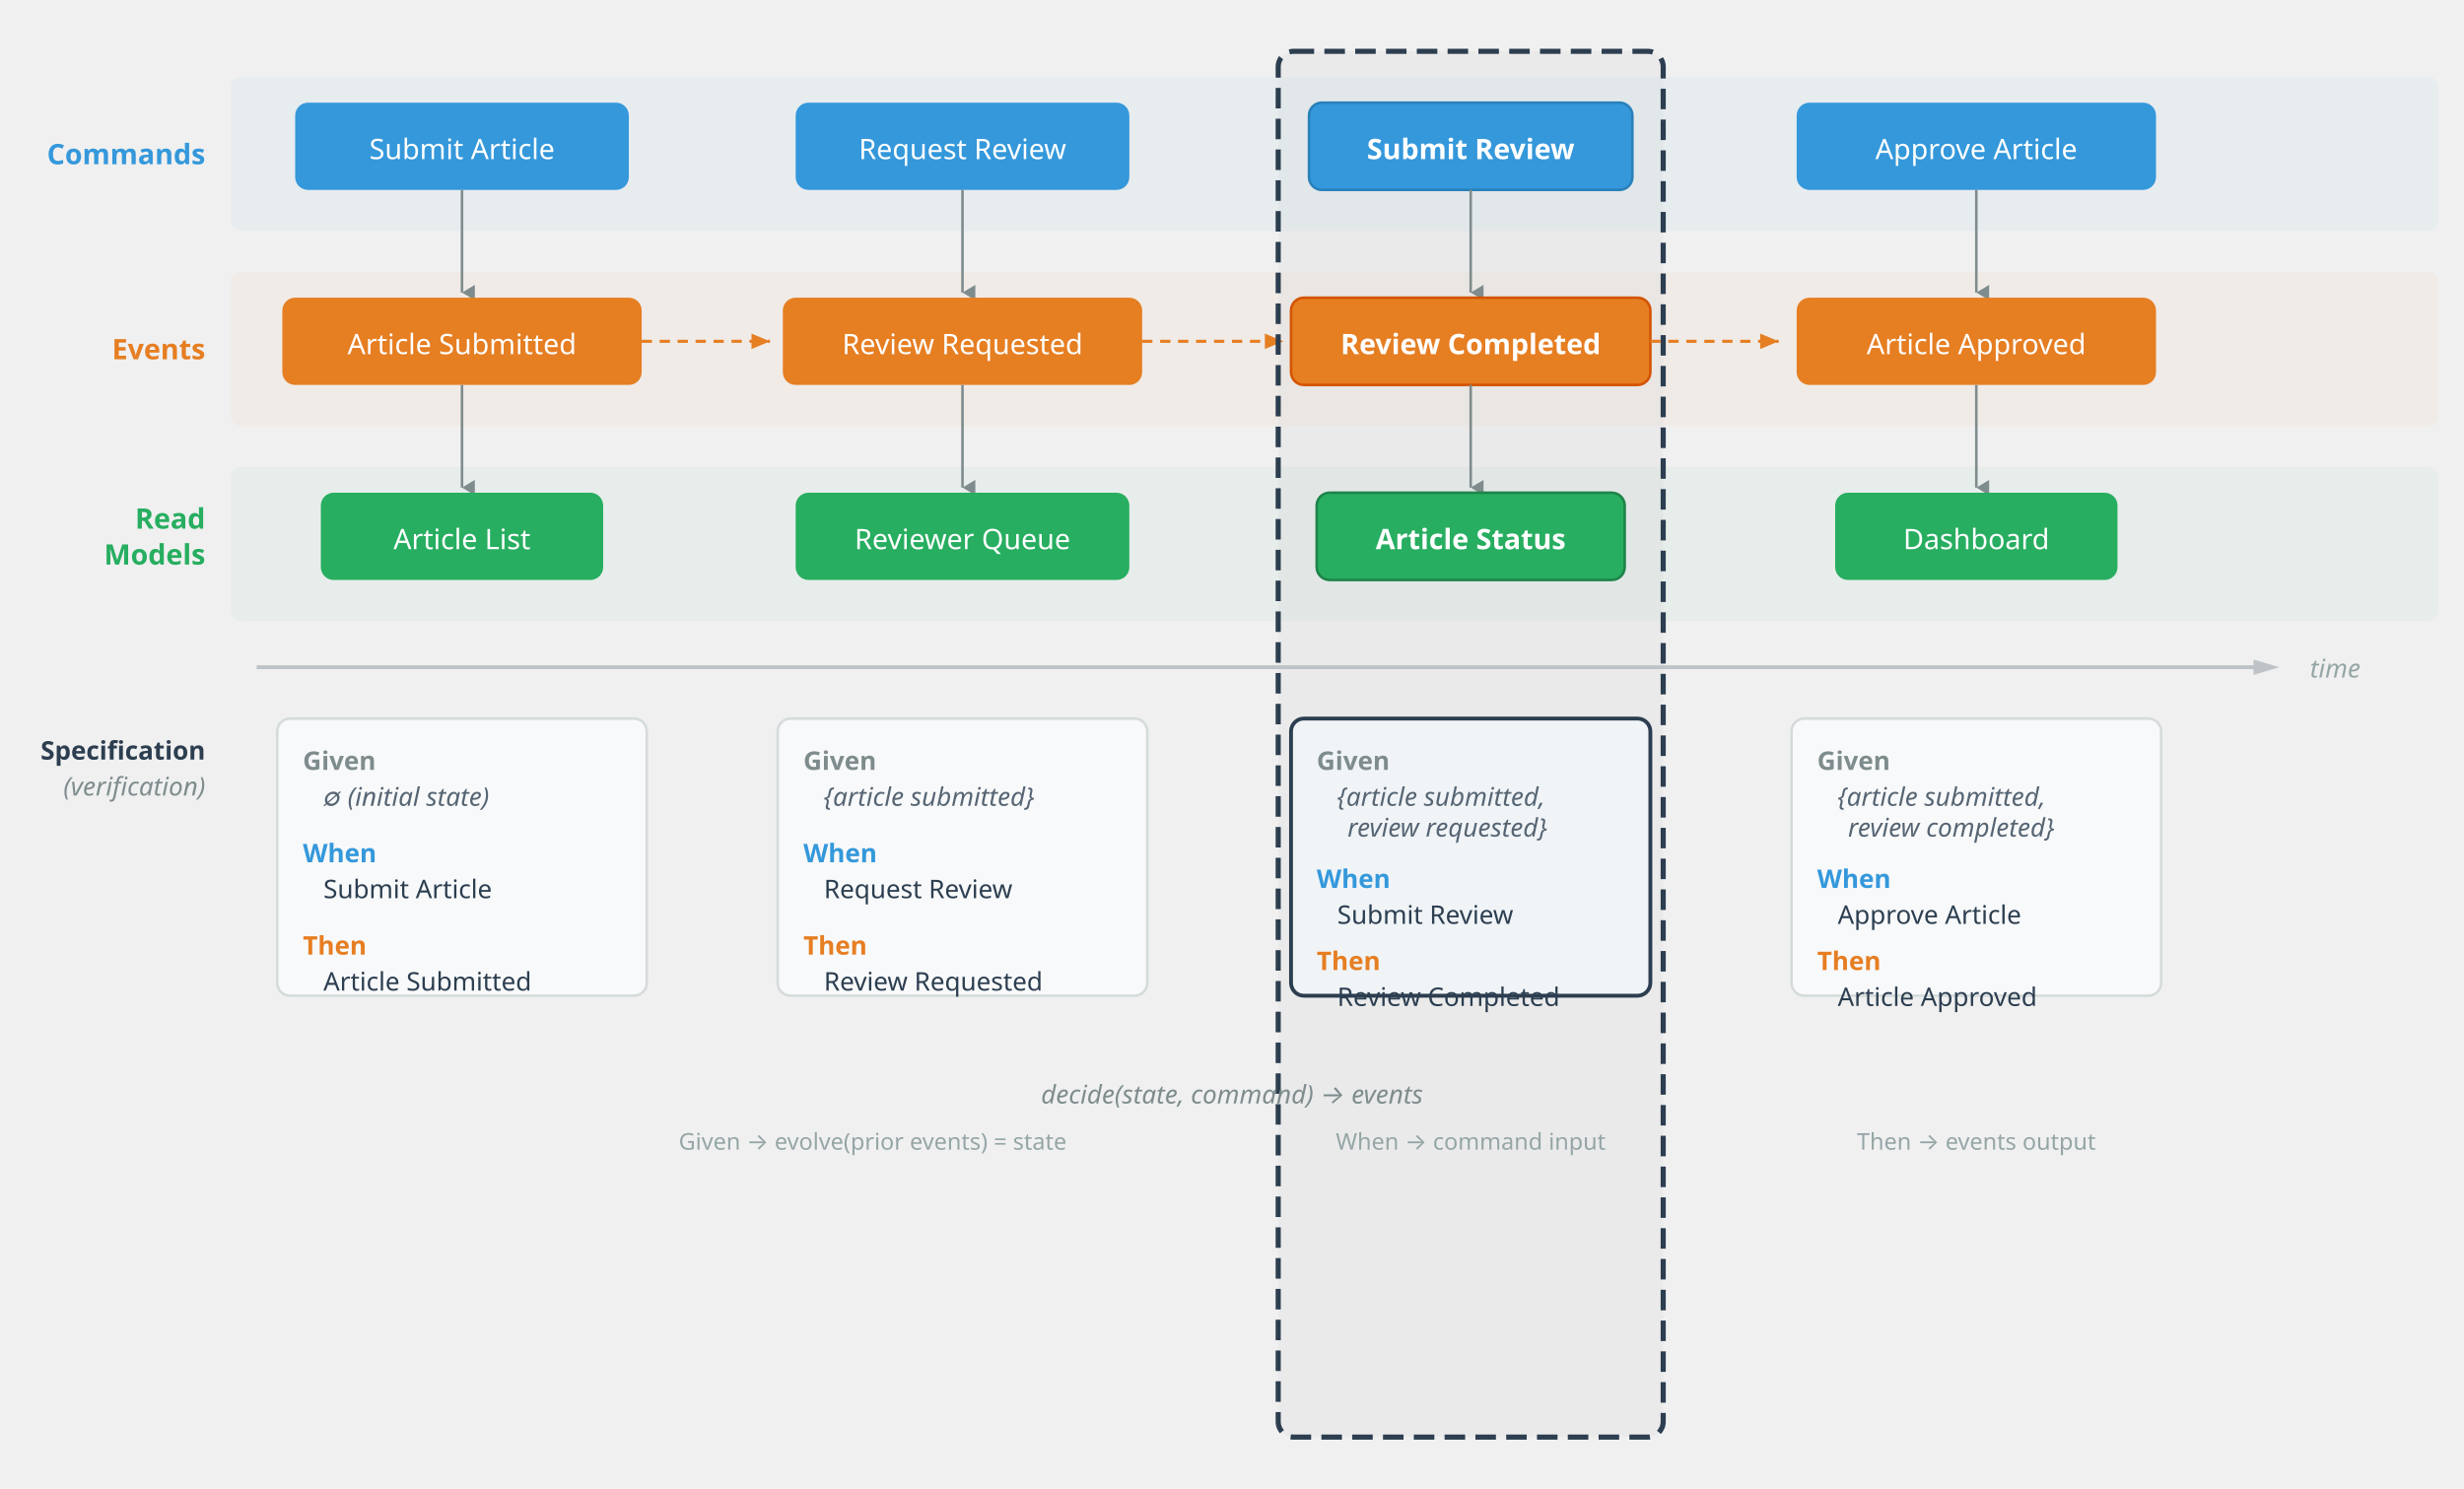
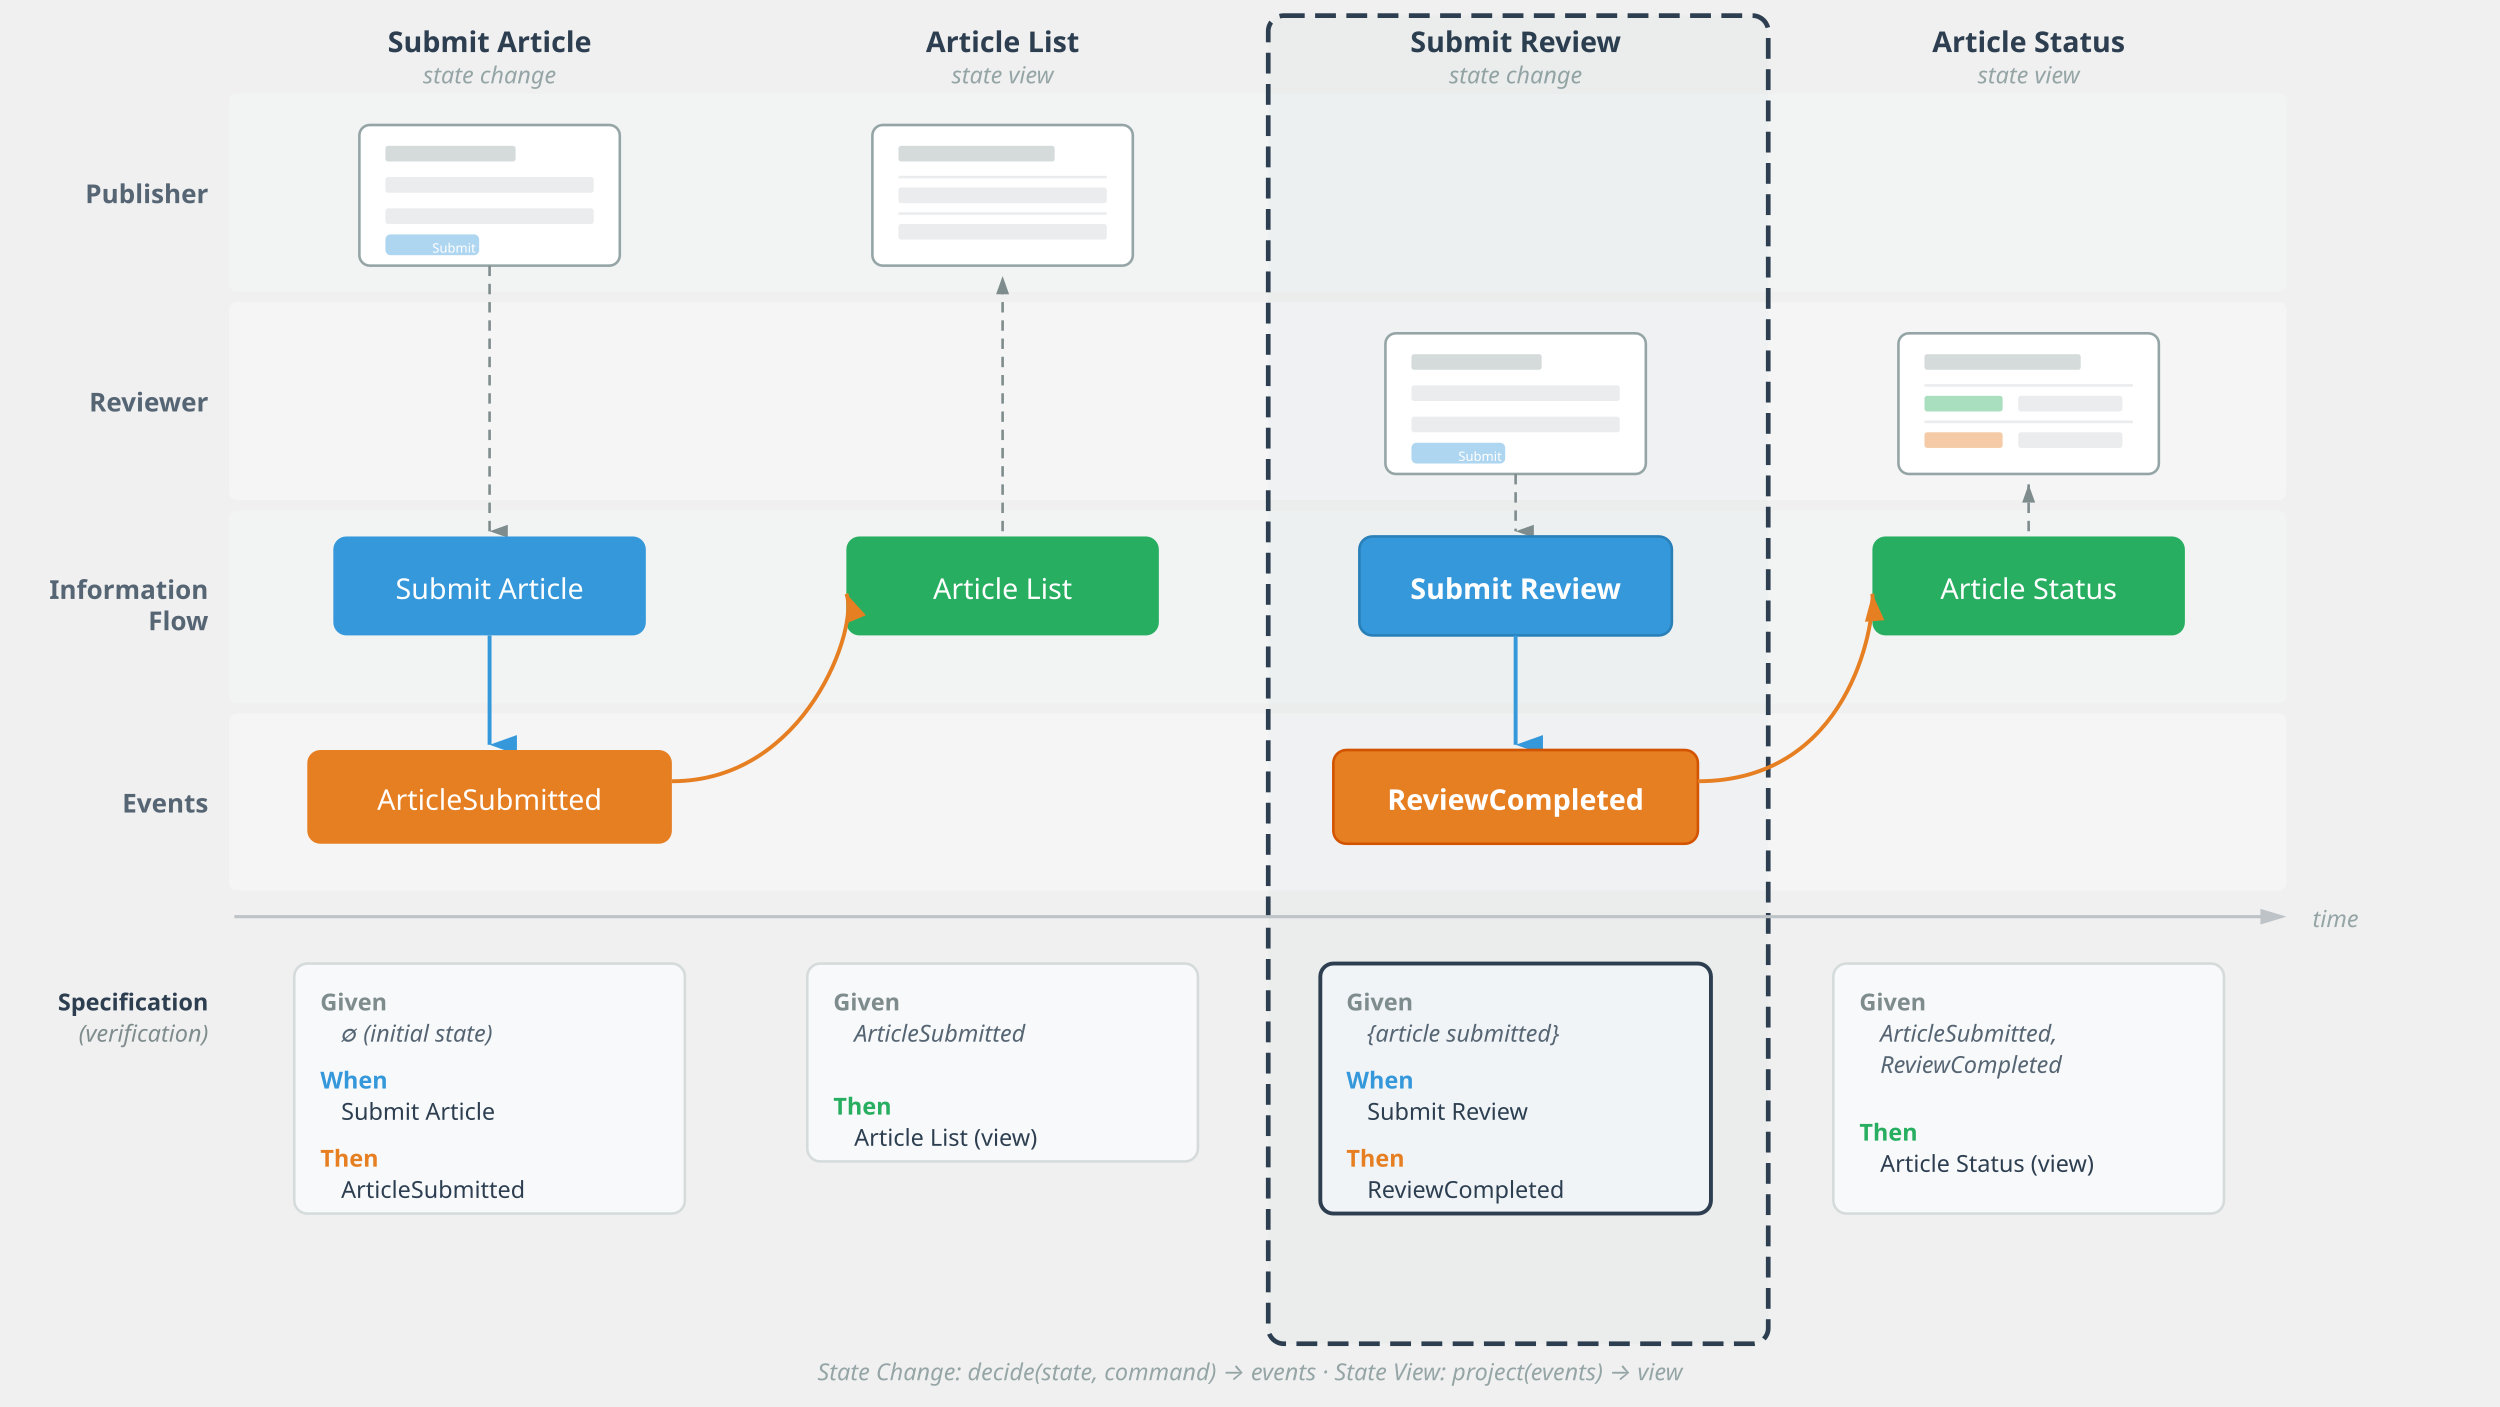
- <svg xmlns="http://www.w3.org/2000/svg" width="100%" viewBox="0 0 960 580" font-family="'Segoe UI', system-ui, -apple-system, sans-serif">
+ <svg xmlns="http://www.w3.org/2000/svg" width="100%" viewBox="0 0 960 540" font-family="'Segoe UI', system-ui, -apple-system, sans-serif">
  <defs>
-     <marker id="arr-down" markerWidth="6" markerHeight="5" refX="3" refY="5" orient="auto">
-       <path d="M0,0 L3,5 L6,0" fill="#7f8c8d" />
+     <marker id="arr-blue" markerWidth="7" markerHeight="5" refX="7" refY="2.5" orient="auto">
+       <path d="M0,0 L7,2.5 L0,5" fill="#3498db" />
    </marker>
-     <marker id="arr-right" markerWidth="6" markerHeight="5" refX="6" refY="2.5" orient="auto">
-       <path d="M0,0 L6,2.5 L0,5" fill="#e67e22" />
+     <marker id="arr-orange" markerWidth="7" markerHeight="5" refX="7" refY="2.5" orient="auto">
+       <path d="M0,0 L7,2.5 L0,5" fill="#e67e22" />
+     </marker>
+     <marker id="arr-gray" markerWidth="7" markerHeight="5" refX="7" refY="2.5" orient="auto">
+       <path d="M0,0 L7,2.5 L0,5" fill="#7f8c8d" />
+     </marker>
+     <marker id="arr-gray-down" markerWidth="5" markerHeight="7" refX="2.5" refY="7" orient="auto">
+       <path d="M0,0 L2.5,7 L5,0" fill="#7f8c8d" />
+     </marker>
+     <marker id="arr-blue-down" markerWidth="5" markerHeight="7" refX="2.5" refY="7" orient="auto">
+       <path d="M0,0 L2.5,7 L5,0" fill="#3498db" />
    </marker>
  </defs>
-   <rect x="90" y="30" width="860" height="60" rx="4" fill="#3498db" opacity="0.05" />
-   <rect x="90" y="106" width="860" height="60" rx="4" fill="#e67e22" opacity="0.05" />
-   <rect x="90" y="182" width="860" height="60" rx="4" fill="#27ae60" opacity="0.05" />
-   <text x="80" y="64" text-anchor="end" font-size="11" font-weight="600" fill="#3498db">Commands</text>
-   <text x="80" y="140" text-anchor="end" font-size="11" font-weight="600" fill="#e67e22">Events</text>
-   <text x="80" y="206" text-anchor="end" font-size="11" font-weight="600" fill="#27ae60">Read</text>
-   <text x="80" y="220" text-anchor="end" font-size="11" font-weight="600" fill="#27ae60">Models</text>
-   <rect x="115" y="40" width="130" height="34" rx="5" fill="#3498db" />
-   <text x="180" y="62" text-anchor="middle" font-size="11" font-weight="500" fill="#fff">Submit Article</text>
-   <line x1="180" y1="74" x2="180" y2="114" stroke="#7f8c8d" stroke-width="1" marker-end="url(#arr-down)" />
-   <rect x="110" y="116" width="140" height="34" rx="5" fill="#e67e22" />
-   <text x="180" y="138" text-anchor="middle" font-size="11" font-weight="500" fill="#fff">Article Submitted</text>
-   <line x1="180" y1="150" x2="180" y2="190" stroke="#7f8c8d" stroke-width="1" marker-end="url(#arr-down)" />
-   <rect x="125" y="192" width="110" height="34" rx="5" fill="#27ae60" />
-   <text x="180" y="214" text-anchor="middle" font-size="11" font-weight="500" fill="#fff">Article List</text>
-   <line x1="250" y1="133" x2="300" y2="133" stroke="#e67e22" stroke-width="1.2" stroke-dasharray="4,3" marker-end="url(#arr-right)" />
-   <rect x="310" y="40" width="130" height="34" rx="5" fill="#3498db" />
-   <text x="375" y="62" text-anchor="middle" font-size="11" font-weight="500" fill="#fff">Request Review</text>
-   <line x1="375" y1="74" x2="375" y2="114" stroke="#7f8c8d" stroke-width="1" marker-end="url(#arr-down)" />
-   <rect x="305" y="116" width="140" height="34" rx="5" fill="#e67e22" />
-   <text x="375" y="138" text-anchor="middle" font-size="11" font-weight="500" fill="#fff">Review Requested</text>
-   <line x1="375" y1="150" x2="375" y2="190" stroke="#7f8c8d" stroke-width="1" marker-end="url(#arr-down)" />
-   <rect x="310" y="192" width="130" height="34" rx="5" fill="#27ae60" />
-   <text x="375" y="214" text-anchor="middle" font-size="11" font-weight="500" fill="#fff">Reviewer Queue</text>
-   <line x1="445" y1="133" x2="500" y2="133" stroke="#e67e22" stroke-width="1.2" stroke-dasharray="4,3" marker-end="url(#arr-right)" />
-   <rect x="498" y="20" width="150" height="540" rx="6" fill="#2c3e50" fill-opacity="0.03" stroke="#2c3e50" stroke-width="2" stroke-dasharray="8,4" />
-   <rect x="510" y="40" width="126" height="34" rx="5" fill="#3498db" stroke="#2980b9" stroke-width="1" />
-   <text x="573" y="62" text-anchor="middle" font-size="11" font-weight="600" fill="#fff">Submit Review</text>
-   <line x1="573" y1="74" x2="573" y2="114" stroke="#7f8c8d" stroke-width="1" marker-end="url(#arr-down)" />
-   <rect x="503" y="116" width="140" height="34" rx="5" fill="#e67e22" stroke="#d35400" stroke-width="1" />
-   <text x="573" y="138" text-anchor="middle" font-size="11" font-weight="600" fill="#fff">Review Completed</text>
-   <line x1="573" y1="150" x2="573" y2="190" stroke="#7f8c8d" stroke-width="1" marker-end="url(#arr-down)" />
-   <rect x="513" y="192" width="120" height="34" rx="5" fill="#27ae60" stroke="#1e8449" stroke-width="1" />
-   <text x="573" y="214" text-anchor="middle" font-size="11" font-weight="600" fill="#fff">Article Status</text>
-   <line x1="643" y1="133" x2="693" y2="133" stroke="#e67e22" stroke-width="1.2" stroke-dasharray="4,3" marker-end="url(#arr-right)" />
-   <rect x="700" y="40" width="140" height="34" rx="5" fill="#3498db" />
-   <text x="770" y="62" text-anchor="middle" font-size="11" font-weight="500" fill="#fff">Approve Article</text>
-   <line x1="770" y1="74" x2="770" y2="114" stroke="#7f8c8d" stroke-width="1" marker-end="url(#arr-down)" />
-   <rect x="700" y="116" width="140" height="34" rx="5" fill="#e67e22" />
-   <text x="770" y="138" text-anchor="middle" font-size="11" font-weight="500" fill="#fff">Article Approved</text>
-   <line x1="770" y1="150" x2="770" y2="190" stroke="#7f8c8d" stroke-width="1" marker-end="url(#arr-down)" />
-   <rect x="715" y="192" width="110" height="34" rx="5" fill="#27ae60" />
-   <text x="770" y="214" text-anchor="middle" font-size="11" font-weight="500" fill="#fff">Dashboard</text>
-   <line x1="100" y1="260" x2="880" y2="260" stroke="#bdc3c7" stroke-width="1.5" />
-   <polygon points="878,257 888,260 878,263" fill="#bdc3c7" />
-   <text x="900" y="264" font-size="10" fill="#95a5a6" font-style="italic">time</text>
-   <text x="80" y="296" text-anchor="end" font-size="10" font-weight="600" fill="#2c3e50">Specification</text>
-   <text x="80" y="310" text-anchor="end" font-size="10" fill="#7f8c8d" font-style="italic">(verification)</text>
-   <rect x="108" y="280" width="144" height="108" rx="5" fill="#f8f9fa" stroke="#d5dbdb" stroke-width="1" />
-   <text x="118" y="300" font-size="10" font-weight="700" fill="#7f8c8d">Given</text>
-   <text x="126" y="314" font-size="10" fill="#566573" font-style="italic">∅ (initial state)</text>
-   <text x="118" y="336" font-size="10" font-weight="700" fill="#3498db">When</text>
-   <text x="126" y="350" font-size="10" fill="#2c3e50">Submit Article</text>
-   <text x="118" y="372" font-size="10" font-weight="700" fill="#e67e22">Then</text>
-   <text x="126" y="386" font-size="10" fill="#2c3e50">Article Submitted</text>
-   <rect x="303" y="280" width="144" height="108" rx="5" fill="#f8f9fa" stroke="#d5dbdb" stroke-width="1" />
-   <text x="313" y="300" font-size="10" font-weight="700" fill="#7f8c8d">Given</text>
-   <text x="321" y="314" font-size="10" fill="#566573" font-style="italic">{article submitted}</text>
-   <text x="313" y="336" font-size="10" font-weight="700" fill="#3498db">When</text>
-   <text x="321" y="350" font-size="10" fill="#2c3e50">Request Review</text>
-   <text x="313" y="372" font-size="10" font-weight="700" fill="#e67e22">Then</text>
-   <text x="321" y="386" font-size="10" fill="#2c3e50">Review Requested</text>
-   <rect x="503" y="280" width="140" height="108" rx="5" fill="#f0f4f7" stroke="#2c3e50" stroke-width="1.5" />
-   <text x="513" y="300" font-size="10" font-weight="700" fill="#7f8c8d">Given</text>
-   <text x="521" y="314" font-size="10" fill="#566573" font-style="italic">{article submitted,</text>
-   <text x="525" y="326" font-size="10" fill="#566573" font-style="italic">review requested}</text>
-   <text x="513" y="346" font-size="10" font-weight="700" fill="#3498db">When</text>
-   <text x="521" y="360" font-size="10" fill="#2c3e50">Submit Review</text>
-   <text x="513" y="378" font-size="10" font-weight="700" fill="#e67e22">Then</text>
-   <text x="521" y="392" font-size="10" fill="#2c3e50">Review Completed</text>
-   <rect x="698" y="280" width="144" height="108" rx="5" fill="#f8f9fa" stroke="#d5dbdb" stroke-width="1" />
-   <text x="708" y="300" font-size="10" font-weight="700" fill="#7f8c8d">Given</text>
-   <text x="716" y="314" font-size="10" fill="#566573" font-style="italic">{article submitted,</text>
-   <text x="720" y="326" font-size="10" fill="#566573" font-style="italic">review completed}</text>
-   <text x="708" y="346" font-size="10" font-weight="700" fill="#3498db">When</text>
-   <text x="716" y="360" font-size="10" fill="#2c3e50">Approve Article</text>
-   <text x="708" y="378" font-size="10" font-weight="700" fill="#e67e22">Then</text>
-   <text x="716" y="392" font-size="10" fill="#2c3e50">Article Approved</text>
-   <text x="480" y="430" text-anchor="middle" font-size="10" fill="#7f8c8d" font-style="italic">decide(state, command) → events</text>
-   <text x="340" y="448" text-anchor="middle" font-size="9" fill="#95a5a6">Given → evolve(prior events) = state</text>
-   <text x="573" y="448" text-anchor="middle" font-size="9" fill="#95a5a6">When → command input</text>
-   <text x="770" y="448" text-anchor="middle" font-size="9" fill="#95a5a6">Then → events output</text>
+   <rect x="88" y="36" width="790" height="76" rx="3" fill="#f4f6f7" opacity="0.6" />
+   <rect x="88" y="116" width="790" height="76" rx="3" fill="#f8f9fa" opacity="0.6" />
+   <rect x="88" y="196" width="790" height="74" rx="3" fill="#f4f6f7" opacity="0.6" />
+   <rect x="88" y="274" width="790" height="68" rx="3" fill="#f8f9fa" opacity="0.6" />
+   <text x="80" y="78" text-anchor="end" font-size="10" font-weight="600" fill="#566573">Publisher</text>
+   <text x="80" y="158" text-anchor="end" font-size="10" font-weight="600" fill="#566573">Reviewer</text>
+   <text x="80" y="230" text-anchor="end" font-size="10" font-weight="600" fill="#566573">Information</text>
+   <text x="80" y="242" text-anchor="end" font-size="10" font-weight="600" fill="#566573">Flow</text>
+   <text x="80" y="312" text-anchor="end" font-size="10" font-weight="600" fill="#566573">Events</text>
+   <text x="188" y="20" text-anchor="middle" font-size="11" font-weight="700" fill="#2c3e50">Submit Article</text>
+   <text x="385" y="20" text-anchor="middle" font-size="11" font-weight="700" fill="#2c3e50">Article List</text>
+   <text x="582" y="20" text-anchor="middle" font-size="11" font-weight="700" fill="#2c3e50">Submit Review</text>
+   <text x="779" y="20" text-anchor="middle" font-size="11" font-weight="700" fill="#2c3e50">Article Status</text>
+   <text x="188" y="32" text-anchor="middle" font-size="9" fill="#95a5a6" font-style="italic">state change</text>
+   <text x="385" y="32" text-anchor="middle" font-size="9" fill="#95a5a6" font-style="italic">state view</text>
+   <text x="582" y="32" text-anchor="middle" font-size="9" fill="#95a5a6" font-style="italic">state change</text>
+   <text x="779" y="32" text-anchor="middle" font-size="9" fill="#95a5a6" font-style="italic">state view</text>
+   <rect x="487" y="6" width="192" height="510" rx="6" fill="#2c3e50" fill-opacity="0.02" stroke="#2c3e50" stroke-width="1.8" stroke-dasharray="8,4" />
+   <rect x="138" y="48" width="100" height="54" rx="4" fill="#fff" stroke="#95a5a6" stroke-width="1" />
+   <rect x="148" y="56" width="50" height="6" rx="1" fill="#d5dbdb" />
+   <rect x="148" y="68" width="80" height="6" rx="1" fill="#eaecee" />
+   <rect x="148" y="80" width="80" height="6" rx="1" fill="#eaecee" />
+   <rect x="148" y="90" width="36" height="8" rx="2" fill="#3498db" opacity="0.4" />
+   <text x="166" y="97" font-size="5" fill="#fff">Submit</text>
+   <line x1="188" y1="102" x2="188" y2="204" stroke="#7f8c8d" stroke-width="1" stroke-dasharray="4,3" marker-end="url(#arr-gray-down)" />
+   <rect x="128" y="206" width="120" height="38" rx="5" fill="#3498db" />
+   <text x="188" y="230" text-anchor="middle" font-size="11" font-weight="500" fill="#fff">Submit Article</text>
+   <line x1="188" y1="244" x2="188" y2="286" stroke="#3498db" stroke-width="1.5" marker-end="url(#arr-blue-down)" />
+   <rect x="118" y="288" width="140" height="36" rx="5" fill="#e67e22" />
+   <text x="188" y="311" text-anchor="middle" font-size="11" font-weight="500" fill="#fff">ArticleSubmitted</text>
+   <rect x="335" y="48" width="100" height="54" rx="4" fill="#fff" stroke="#95a5a6" stroke-width="1" />
+   <rect x="345" y="56" width="60" height="6" rx="1" fill="#d5dbdb" />
+   <line x1="345" y1="68" x2="425" y2="68" stroke="#eaecee" stroke-width="1" />
+   <rect x="345" y="72" width="80" height="6" rx="1" fill="#eaecee" />
+   <line x1="345" y1="82" x2="425" y2="82" stroke="#eaecee" stroke-width="1" />
+   <rect x="345" y="86" width="80" height="6" rx="1" fill="#eaecee" />
+   <line x1="385" y1="204" x2="385" y2="106" stroke="#7f8c8d" stroke-width="1" stroke-dasharray="4,3" marker-end="url(#arr-gray)" />
+   <rect x="325" y="206" width="120" height="38" rx="5" fill="#27ae60" />
+   <text x="385" y="230" text-anchor="middle" font-size="11" font-weight="500" fill="#fff">Article List</text>
+   <path d="M258,300 C310,300 330,240 325,228" fill="none" stroke="#e67e22" stroke-width="1.5" marker-end="url(#arr-orange)" />
+   <rect x="532" y="128" width="100" height="54" rx="4" fill="#fff" stroke="#95a5a6" stroke-width="1" />
+   <rect x="542" y="136" width="50" height="6" rx="1" fill="#d5dbdb" />
+   <rect x="542" y="148" width="80" height="6" rx="1" fill="#eaecee" />
+   <rect x="542" y="160" width="80" height="6" rx="1" fill="#eaecee" />
+   <rect x="542" y="170" width="36" height="8" rx="2" fill="#3498db" opacity="0.4" />
+   <text x="560" y="177" font-size="5" fill="#fff">Submit</text>
+   <line x1="582" y1="182" x2="582" y2="204" stroke="#7f8c8d" stroke-width="1" stroke-dasharray="4,3" marker-end="url(#arr-gray-down)" />
+   <rect x="522" y="206" width="120" height="38" rx="5" fill="#3498db" stroke="#2980b9" stroke-width="1" />
+   <text x="582" y="230" text-anchor="middle" font-size="11" font-weight="600" fill="#fff">Submit Review</text>
+   <line x1="582" y1="244" x2="582" y2="286" stroke="#3498db" stroke-width="1.5" marker-end="url(#arr-blue-down)" />
+   <rect x="512" y="288" width="140" height="36" rx="5" fill="#e67e22" stroke="#d35400" stroke-width="1" />
+   <text x="582" y="311" text-anchor="middle" font-size="11" font-weight="600" fill="#fff">ReviewCompleted</text>
+   <rect x="729" y="128" width="100" height="54" rx="4" fill="#fff" stroke="#95a5a6" stroke-width="1" />
+   <rect x="739" y="136" width="60" height="6" rx="1" fill="#d5dbdb" />
+   <line x1="739" y1="148" x2="819" y2="148" stroke="#eaecee" stroke-width="1" />
+   <rect x="739" y="152" width="30" height="6" rx="1" fill="#27ae60" opacity="0.4" />
+   <rect x="775" y="152" width="40" height="6" rx="1" fill="#eaecee" />
+   <line x1="739" y1="162" x2="819" y2="162" stroke="#eaecee" stroke-width="1" />
+   <rect x="739" y="166" width="30" height="6" rx="1" fill="#e67e22" opacity="0.4" />
+   <rect x="775" y="166" width="40" height="6" rx="1" fill="#eaecee" />
+   <line x1="779" y1="204" x2="779" y2="186" stroke="#7f8c8d" stroke-width="1" stroke-dasharray="4,3" marker-end="url(#arr-gray)" />
+   <rect x="719" y="206" width="120" height="38" rx="5" fill="#27ae60" />
+   <text x="779" y="230" text-anchor="middle" font-size="11" font-weight="500" fill="#fff">Article Status</text>
+   <path d="M652,300 C710,300 720,240 719,228" fill="none" stroke="#e67e22" stroke-width="1.5" marker-end="url(#arr-orange)" />
+   <line x1="90" y1="352" x2="870" y2="352" stroke="#bdc3c7" stroke-width="1.2" />
+   <polygon points="868,349 878,352 868,355" fill="#bdc3c7" />
+   <text x="888" y="356" font-size="9" fill="#95a5a6" font-style="italic">time</text>
+   <text x="80" y="388" text-anchor="end" font-size="9" font-weight="600" fill="#2c3e50">Specification</text>
+   <text x="80" y="400" text-anchor="end" font-size="9" fill="#7f8c8d" font-style="italic">(verification)</text>
+   <rect x="113" y="370" width="150" height="96" rx="5" fill="#f8f9fa" stroke="#d5dbdb" stroke-width="1" />
+   <text x="123" y="388" font-size="9" font-weight="700" fill="#7f8c8d">Given</text>
+   <text x="131" y="400" font-size="9" fill="#566573" font-style="italic">∅ (initial state)</text>
+   <text x="123" y="418" font-size="9" font-weight="700" fill="#3498db">When</text>
+   <text x="131" y="430" font-size="9" fill="#2c3e50">Submit Article</text>
+   <text x="123" y="448" font-size="9" font-weight="700" fill="#e67e22">Then</text>
+   <text x="131" y="460" font-size="9" fill="#2c3e50">ArticleSubmitted</text>
+   <rect x="310" y="370" width="150" height="76" rx="5" fill="#f8f9fa" stroke="#d5dbdb" stroke-width="1" />
+   <text x="320" y="388" font-size="9" font-weight="700" fill="#7f8c8d">Given</text>
+   <text x="328" y="400" font-size="9" fill="#566573" font-style="italic">ArticleSubmitted</text>
+   <text x="320" y="428" font-size="9" font-weight="700" fill="#27ae60">Then</text>
+   <text x="328" y="440" font-size="9" fill="#2c3e50">Article List (view)</text>
+   <rect x="507" y="370" width="150" height="96" rx="5" fill="#f0f4f7" stroke="#2c3e50" stroke-width="1.5" />
+   <text x="517" y="388" font-size="9" font-weight="700" fill="#7f8c8d">Given</text>
+   <text x="525" y="400" font-size="9" fill="#566573" font-style="italic">{article submitted}</text>
+   <text x="517" y="418" font-size="9" font-weight="700" fill="#3498db">When</text>
+   <text x="525" y="430" font-size="9" fill="#2c3e50">Submit Review</text>
+   <text x="517" y="448" font-size="9" font-weight="700" fill="#e67e22">Then</text>
+   <text x="525" y="460" font-size="9" fill="#2c3e50">ReviewCompleted</text>
+   <rect x="704" y="370" width="150" height="96" rx="5" fill="#f8f9fa" stroke="#d5dbdb" stroke-width="1" />
+   <text x="714" y="388" font-size="9" font-weight="700" fill="#7f8c8d">Given</text>
+   <text x="722" y="400" font-size="9" fill="#566573" font-style="italic">ArticleSubmitted,</text>
+   <text x="722" y="412" font-size="9" fill="#566573" font-style="italic">ReviewCompleted</text>
+   <text x="714" y="438" font-size="9" font-weight="700" fill="#27ae60">Then</text>
+   <text x="722" y="450" font-size="9" fill="#2c3e50">Article Status (view)</text>
+   <text x="480" y="530" text-anchor="middle" font-size="9" fill="#95a5a6" font-style="italic">State Change: decide(state, command) → events · State View: project(events) → view</text>
</svg>
